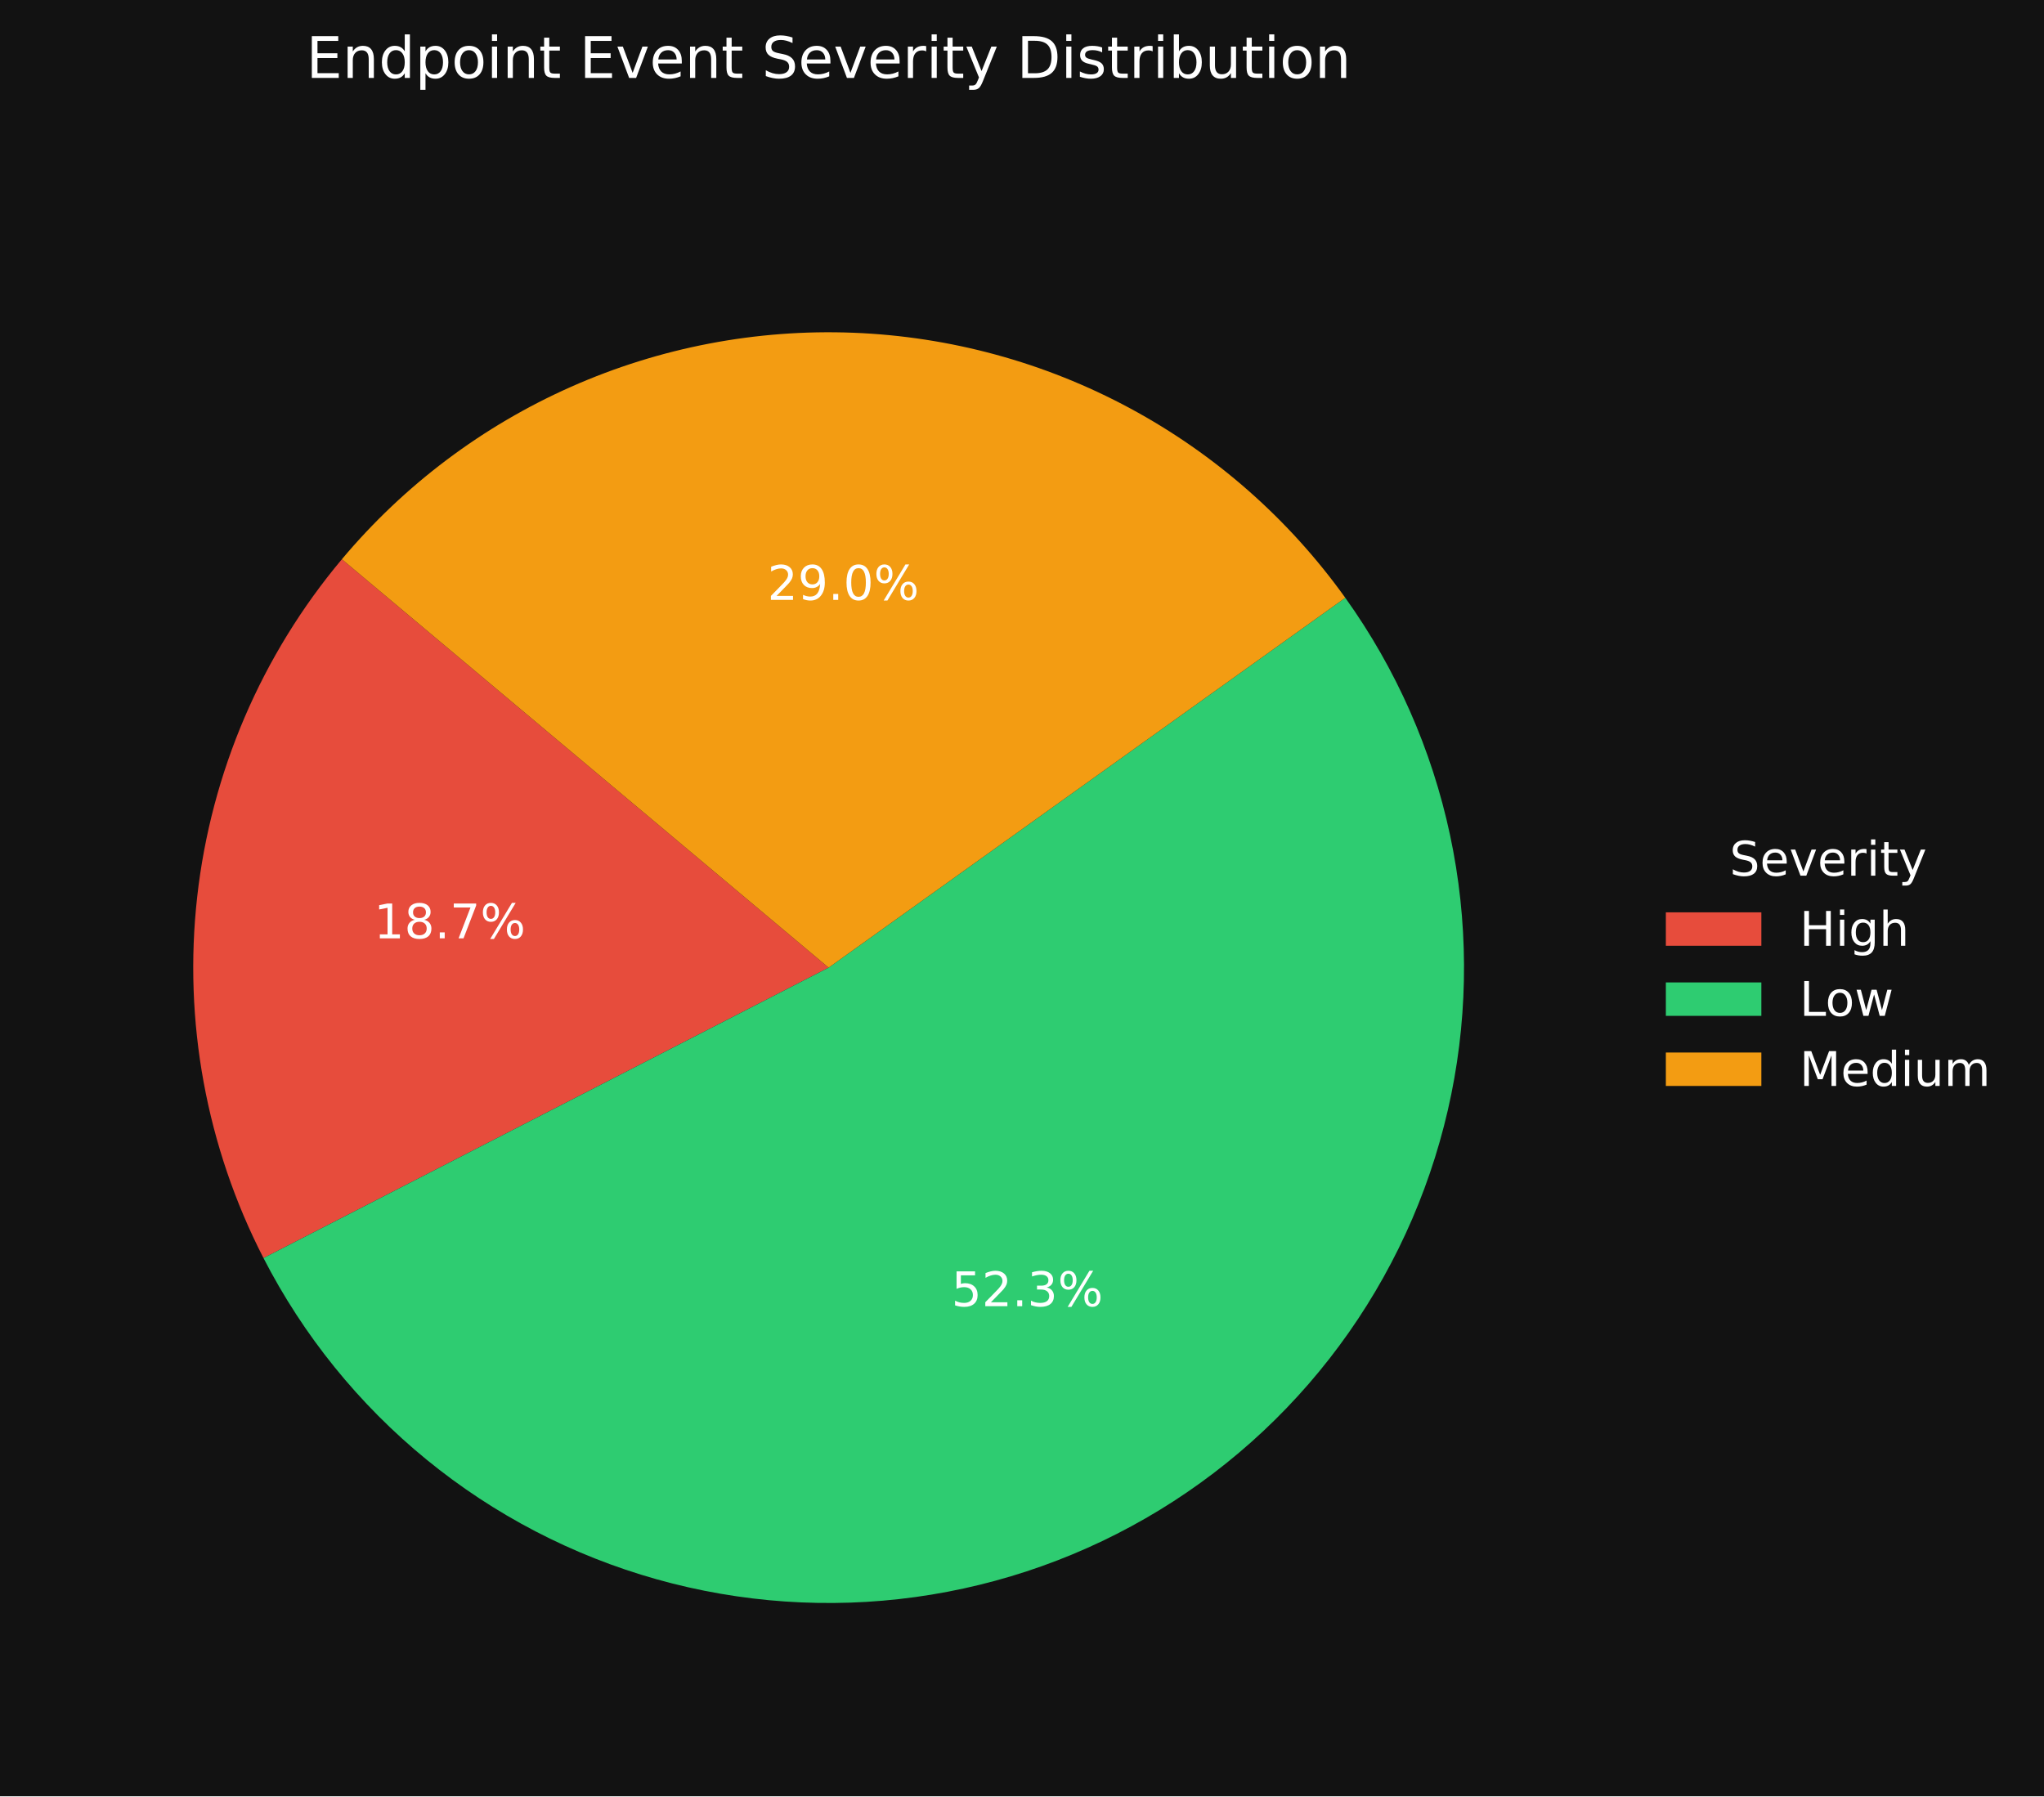
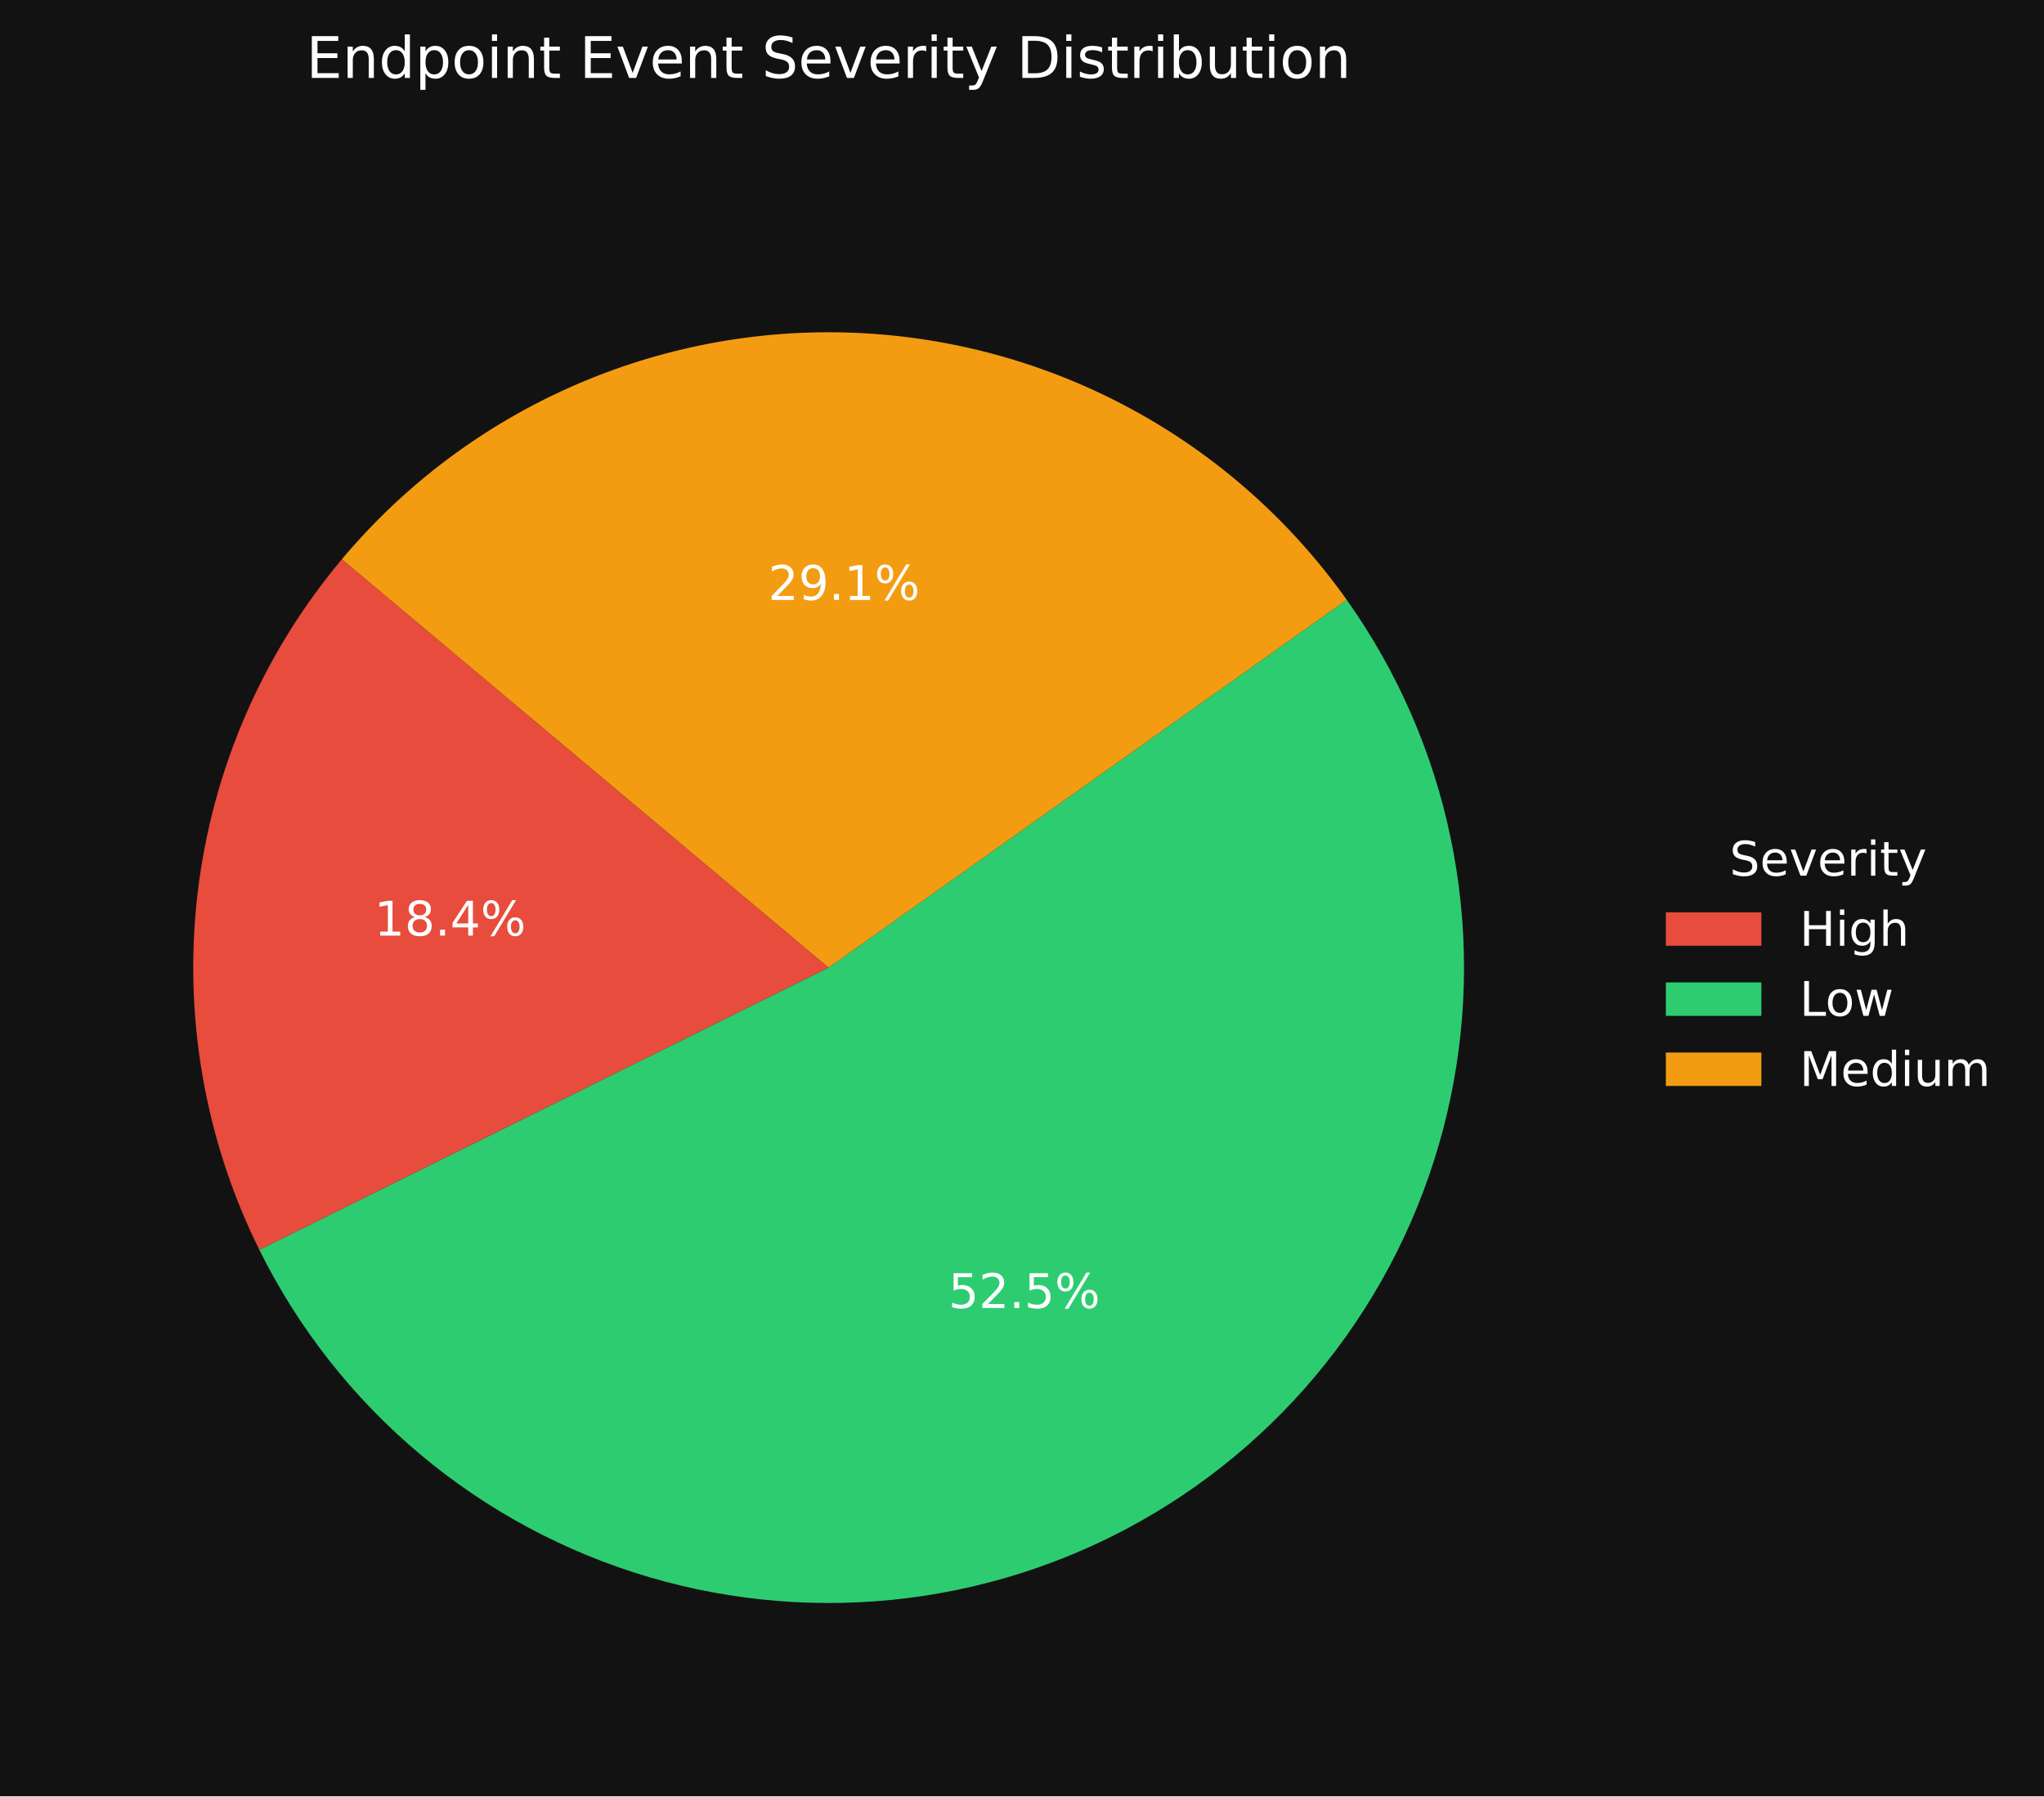
<svg xmlns="http://www.w3.org/2000/svg" xmlns:xlink="http://www.w3.org/1999/xlink" width="428.026pt" height="376.158pt" viewBox="0 0 428.026 376.158" version="1.1">
  <defs>
    <style type="text/css">*{stroke-linejoin: round; stroke-linecap: butt}</style>
  </defs>
  <g id="figure_1">
    <g id="patch_1">
      <path d="M 0 376.158  L 428.026 376.158  L 428.026 -0  L 0 -0  z " style="fill: #121212" />
    </g>
    <g id="axes_1">
      <g id="patch_2">
-         <path d="M 71.593 117.111  C 54.756 137.177 44.213 161.776 41.293 187.807  C 38.373 213.838 43.204 240.16 55.178 263.458  L 173.52 202.638  z " style="fill: #e74c3c" />
+         <path d="M 71.593 117.111  C 54.965 136.928 44.472 161.169 41.403 186.855  C 38.335 212.541 42.823 238.572 54.314 261.747  L 173.52 202.638  z " style="fill: #e74c3c" />
      </g>
      <g id="patch_3">
-         <path d="M 55.178 263.458  C 63.54 279.728 75.168 294.101 89.335 305.676  C 103.501 317.25 119.904 325.78 137.515 330.73  C 155.126 335.68 173.571 336.946 191.693 334.447  C 209.815 331.949 227.229 325.739 242.843 316.208  C 258.458 306.677 271.941 294.027 282.446 279.051  C 292.952 264.075 300.258 247.092 303.905 229.165  C 307.552 211.239 307.463 192.751 303.644 174.861  C 299.825 156.97 292.357 140.058 281.708 125.183  L 173.52 202.638  z " style="fill: #2ecc71" />
+         <path d="M 54.314 261.747  C 62.467 278.189 73.935 292.768 87.993 304.565  C 102.052 316.362 118.401 325.123 136.008 330.297  C 153.616 335.471 172.106 336.946 190.312 334.63  C 208.517 332.314 226.048 326.256 241.8 316.839  C 257.552 307.421 271.186 294.845 281.843 279.904  C 292.5 264.963 299.952 247.978 303.728 230.018  C 307.505 212.058 307.525 193.51 303.788 175.542  C 300.051 157.575 292.636 140.573 282.011 125.609  L 173.52 202.638  z " style="fill: #2ecc71" />
      </g>
      <g id="patch_4">
-         <path d="M 281.708 125.183  C 269.896 108.685 254.466 95.105 236.6 85.485  C 218.735 75.866 198.903 70.459 178.628 69.68  C 158.352 68.901 138.164 72.771 119.614 80.991  C 101.063 89.212 84.636 101.568 71.593 117.111  L 173.52 202.638  z " style="fill: #f39c12" />
+         <path d="M 282.011 125.609  C 270.239 109.028 254.821 95.365 236.945 85.672  C 219.069 75.978 199.207 70.511 178.889 69.69  C 158.571 68.87 138.332 72.718 119.733 80.938  C 101.134 89.158 84.664 101.534 71.593 117.111  L 173.52 202.638  z " style="fill: #f39c12" />
      </g>
      <g id="matplotlib.axis_1" />
      <g id="matplotlib.axis_2" />
      <g id="text_1">
-         <g style="fill: #ffffff" transform="translate(78.30033 196.4985) scale(0.1 -0.1)">
+         <g style="fill: #ffffff" transform="translate(78.36646 195.9276) scale(0.1 -0.1)">
          <defs>
            <path id="DejaVuSans-31" d="M 794 531  L 1825 531  L 1825 4091  L 703 3866  L 703 4441  L 1819 4666  L 2450 4666  L 2450 531  L 3481 531  L 3481 0  L 794 0  L 794 531  z " transform="scale(0.015625)" />
            <path id="DejaVuSans-38" d="M 2034 2216  Q 1584 2216 1326 1975  Q 1069 1734 1069 1313  Q 1069 891 1326 650  Q 1584 409 2034 409  Q 2484 409 2743 651  Q 3003 894 3003 1313  Q 3003 1734 2745 1975  Q 2488 2216 2034 2216  z M 1403 2484  Q 997 2584 770 2862  Q 544 3141 544 3541  Q 544 4100 942 4425  Q 1341 4750 2034 4750  Q 2731 4750 3128 4425  Q 3525 4100 3525 3541  Q 3525 3141 3298 2862  Q 3072 2584 2669 2484  Q 3125 2378 3379 2068  Q 3634 1759 3634 1313  Q 3634 634 3220 271  Q 2806 -91 2034 -91  Q 1263 -91 848 271  Q 434 634 434 1313  Q 434 1759 690 2068  Q 947 2378 1403 2484  z M 1172 3481  Q 1172 3119 1398 2916  Q 1625 2713 2034 2713  Q 2441 2713 2670 2916  Q 2900 3119 2900 3481  Q 2900 3844 2670 4047  Q 2441 4250 2034 4250  Q 1625 4250 1398 4047  Q 1172 3844 1172 3481  z " transform="scale(0.015625)" />
            <path id="DejaVuSans-2e" d="M 684 794  L 1344 794  L 1344 0  L 684 0  L 684 794  z " transform="scale(0.015625)" />
-             <path id="DejaVuSans-37" d="M 525 4666  L 3525 4666  L 3525 4397  L 1831 0  L 1172 0  L 2766 4134  L 525 4134  L 525 4666  z " transform="scale(0.015625)" />
+             <path id="DejaVuSans-34" d="M 2419 4116  L 825 1625  L 2419 1625  L 2419 4116  z M 2253 4666  L 3047 4666  L 3047 1625  L 3713 1625  L 3713 1100  L 3047 1100  L 3047 0  L 2419 0  L 2419 1100  L 313 1100  L 313 1709  L 2253 4666  z " transform="scale(0.015625)" />
            <path id="DejaVuSans-25" d="M 4653 2053  Q 4381 2053 4226 1822  Q 4072 1591 4072 1178  Q 4072 772 4226 539  Q 4381 306 4653 306  Q 4919 306 5073 539  Q 5228 772 5228 1178  Q 5228 1588 5073 1820  Q 4919 2053 4653 2053  z M 4653 2450  Q 5147 2450 5437 2106  Q 5728 1763 5728 1178  Q 5728 594 5436 251  Q 5144 -91 4653 -91  Q 4153 -91 3862 251  Q 3572 594 3572 1178  Q 3572 1766 3864 2108  Q 4156 2450 4653 2450  z M 1428 4353  Q 1159 4353 1004 4120  Q 850 3888 850 3481  Q 850 3069 1003 2837  Q 1156 2606 1428 2606  Q 1700 2606 1854 2837  Q 2009 3069 2009 3481  Q 2009 3884 1853 4118  Q 1697 4353 1428 4353  z M 4250 4750  L 4750 4750  L 1831 -91  L 1331 -91  L 4250 4750  z M 1428 4750  Q 1922 4750 2215 4408  Q 2509 4066 2509 3481  Q 2509 2891 2217 2550  Q 1925 2209 1428 2209  Q 931 2209 642 2551  Q 353 2894 353 3481  Q 353 4063 643 4406  Q 934 4750 1428 4750  z " transform="scale(0.015625)" />
          </defs>
          <use xlink:href="#DejaVuSans-31" />
          <use xlink:href="#DejaVuSans-38" transform="translate(63.62305 0)" />
          <use xlink:href="#DejaVuSans-2e" transform="translate(127.2461 0)" />
-           <use xlink:href="#DejaVuSans-37" transform="translate(159.0332 0)" />
+           <use xlink:href="#DejaVuSans-34" transform="translate(159.0332 0)" />
          <use xlink:href="#DejaVuSans-25" transform="translate(222.6562 0)" />
        </g>
      </g>
      <g id="text_2">
-         <g style="fill: #ffffff" transform="translate(199.2305 273.5395) scale(0.1 -0.1)">
+         <g style="fill: #ffffff" transform="translate(198.6044 273.9178) scale(0.1 -0.1)">
          <defs>
            <path id="DejaVuSans-35" d="M 691 4666  L 3169 4666  L 3169 4134  L 1269 4134  L 1269 2991  Q 1406 3038 1543 3061  Q 1681 3084 1819 3084  Q 2600 3084 3056 2656  Q 3513 2228 3513 1497  Q 3513 744 3044 326  Q 2575 -91 1722 -91  Q 1428 -91 1123 -41  Q 819 9 494 109  L 494 744  Q 775 591 1075 516  Q 1375 441 1709 441  Q 2250 441 2565 725  Q 2881 1009 2881 1497  Q 2881 1984 2565 2268  Q 2250 2553 1709 2553  Q 1456 2553 1204 2497  Q 953 2441 691 2322  L 691 4666  z " transform="scale(0.015625)" />
            <path id="DejaVuSans-32" d="M 1228 531  L 3431 531  L 3431 0  L 469 0  L 469 531  Q 828 903 1448 1529  Q 2069 2156 2228 2338  Q 2531 2678 2651 2914  Q 2772 3150 2772 3378  Q 2772 3750 2511 3984  Q 2250 4219 1831 4219  Q 1534 4219 1204 4116  Q 875 4013 500 3803  L 500 4441  Q 881 4594 1212 4672  Q 1544 4750 1819 4750  Q 2544 4750 2975 4387  Q 3406 4025 3406 3419  Q 3406 3131 3298 2873  Q 3191 2616 2906 2266  Q 2828 2175 2409 1742  Q 1991 1309 1228 531  z " transform="scale(0.015625)" />
-             <path id="DejaVuSans-33" d="M 2597 2516  Q 3050 2419 3304 2112  Q 3559 1806 3559 1356  Q 3559 666 3084 287  Q 2609 -91 1734 -91  Q 1441 -91 1130 -33  Q 819 25 488 141  L 488 750  Q 750 597 1062 519  Q 1375 441 1716 441  Q 2309 441 2620 675  Q 2931 909 2931 1356  Q 2931 1769 2642 2001  Q 2353 2234 1838 2234  L 1294 2234  L 1294 2753  L 1863 2753  Q 2328 2753 2575 2939  Q 2822 3125 2822 3475  Q 2822 3834 2567 4026  Q 2313 4219 1838 4219  Q 1578 4219 1281 4162  Q 984 4106 628 3988  L 628 4550  Q 988 4650 1302 4700  Q 1616 4750 1894 4750  Q 2613 4750 3031 4423  Q 3450 4097 3450 3541  Q 3450 3153 3228 2886  Q 3006 2619 2597 2516  z " transform="scale(0.015625)" />
          </defs>
          <use xlink:href="#DejaVuSans-35" />
          <use xlink:href="#DejaVuSans-32" transform="translate(63.62305 0)" />
          <use xlink:href="#DejaVuSans-2e" transform="translate(127.2461 0)" />
-           <use xlink:href="#DejaVuSans-33" transform="translate(159.0332 0)" />
+           <use xlink:href="#DejaVuSans-35" transform="translate(159.0332 0)" />
          <use xlink:href="#DejaVuSans-25" transform="translate(222.6562 0)" />
        </g>
      </g>
      <g id="text_3">
-         <g style="fill: #ffffff" transform="translate(160.7011 125.6227) scale(0.1 -0.1)">
+         <g style="fill: #ffffff" transform="translate(160.8577 125.6289) scale(0.1 -0.1)">
          <defs>
            <path id="DejaVuSans-39" d="M 703 97  L 703 672  Q 941 559 1184 500  Q 1428 441 1663 441  Q 2288 441 2617 861  Q 2947 1281 2994 2138  Q 2813 1869 2534 1725  Q 2256 1581 1919 1581  Q 1219 1581 811 2004  Q 403 2428 403 3163  Q 403 3881 828 4315  Q 1253 4750 1959 4750  Q 2769 4750 3195 4129  Q 3622 3509 3622 2328  Q 3622 1225 3098 567  Q 2575 -91 1691 -91  Q 1453 -91 1209 -44  Q 966 3 703 97  z M 1959 2075  Q 2384 2075 2632 2365  Q 2881 2656 2881 3163  Q 2881 3666 2632 3958  Q 2384 4250 1959 4250  Q 1534 4250 1286 3958  Q 1038 3666 1038 3163  Q 1038 2656 1286 2365  Q 1534 2075 1959 2075  z " transform="scale(0.015625)" />
-             <path id="DejaVuSans-30" d="M 2034 4250  Q 1547 4250 1301 3770  Q 1056 3291 1056 2328  Q 1056 1369 1301 889  Q 1547 409 2034 409  Q 2525 409 2770 889  Q 3016 1369 3016 2328  Q 3016 3291 2770 3770  Q 2525 4250 2034 4250  z M 2034 4750  Q 2819 4750 3233 4129  Q 3647 3509 3647 2328  Q 3647 1150 3233 529  Q 2819 -91 2034 -91  Q 1250 -91 836 529  Q 422 1150 422 2328  Q 422 3509 836 4129  Q 1250 4750 2034 4750  z " transform="scale(0.015625)" />
          </defs>
          <use xlink:href="#DejaVuSans-32" />
          <use xlink:href="#DejaVuSans-39" transform="translate(63.62305 0)" />
          <use xlink:href="#DejaVuSans-2e" transform="translate(127.2461 0)" />
-           <use xlink:href="#DejaVuSans-30" transform="translate(159.0332 0)" />
+           <use xlink:href="#DejaVuSans-31" transform="translate(159.0332 0)" />
          <use xlink:href="#DejaVuSans-25" transform="translate(222.6562 0)" />
        </g>
      </g>
      <g id="text_4">
        <g style="fill: #ffffff" transform="translate(64.12219 16.31812) scale(0.12 -0.12)">
          <defs>
            <path id="DejaVuSans-45" d="M 628 4666  L 3578 4666  L 3578 4134  L 1259 4134  L 1259 2753  L 3481 2753  L 3481 2222  L 1259 2222  L 1259 531  L 3634 531  L 3634 0  L 628 0  L 628 4666  z " transform="scale(0.015625)" />
            <path id="DejaVuSans-6e" d="M 3513 2113  L 3513 0  L 2938 0  L 2938 2094  Q 2938 2591 2744 2837  Q 2550 3084 2163 3084  Q 1697 3084 1428 2787  Q 1159 2491 1159 1978  L 1159 0  L 581 0  L 581 3500  L 1159 3500  L 1159 2956  Q 1366 3272 1645 3428  Q 1925 3584 2291 3584  Q 2894 3584 3203 3211  Q 3513 2838 3513 2113  z " transform="scale(0.015625)" />
            <path id="DejaVuSans-64" d="M 2906 2969  L 2906 4863  L 3481 4863  L 3481 0  L 2906 0  L 2906 525  Q 2725 213 2448 61  Q 2172 -91 1784 -91  Q 1150 -91 751 415  Q 353 922 353 1747  Q 353 2572 751 3078  Q 1150 3584 1784 3584  Q 2172 3584 2448 3432  Q 2725 3281 2906 2969  z M 947 1747  Q 947 1113 1208 752  Q 1469 391 1925 391  Q 2381 391 2643 752  Q 2906 1113 2906 1747  Q 2906 2381 2643 2742  Q 2381 3103 1925 3103  Q 1469 3103 1208 2742  Q 947 2381 947 1747  z " transform="scale(0.015625)" />
            <path id="DejaVuSans-70" d="M 1159 525  L 1159 -1331  L 581 -1331  L 581 3500  L 1159 3500  L 1159 2969  Q 1341 3281 1617 3432  Q 1894 3584 2278 3584  Q 2916 3584 3314 3078  Q 3713 2572 3713 1747  Q 3713 922 3314 415  Q 2916 -91 2278 -91  Q 1894 -91 1617 61  Q 1341 213 1159 525  z M 3116 1747  Q 3116 2381 2855 2742  Q 2594 3103 2138 3103  Q 1681 3103 1420 2742  Q 1159 2381 1159 1747  Q 1159 1113 1420 752  Q 1681 391 2138 391  Q 2594 391 2855 752  Q 3116 1113 3116 1747  z " transform="scale(0.015625)" />
            <path id="DejaVuSans-6f" d="M 1959 3097  Q 1497 3097 1228 2736  Q 959 2375 959 1747  Q 959 1119 1226 758  Q 1494 397 1959 397  Q 2419 397 2687 759  Q 2956 1122 2956 1747  Q 2956 2369 2687 2733  Q 2419 3097 1959 3097  z M 1959 3584  Q 2709 3584 3137 3096  Q 3566 2609 3566 1747  Q 3566 888 3137 398  Q 2709 -91 1959 -91  Q 1206 -91 779 398  Q 353 888 353 1747  Q 353 2609 779 3096  Q 1206 3584 1959 3584  z " transform="scale(0.015625)" />
            <path id="DejaVuSans-69" d="M 603 3500  L 1178 3500  L 1178 0  L 603 0  L 603 3500  z M 603 4863  L 1178 4863  L 1178 4134  L 603 4134  L 603 4863  z " transform="scale(0.015625)" />
            <path id="DejaVuSans-74" d="M 1172 4494  L 1172 3500  L 2356 3500  L 2356 3053  L 1172 3053  L 1172 1153  Q 1172 725 1289 603  Q 1406 481 1766 481  L 2356 481  L 2356 0  L 1766 0  Q 1100 0 847 248  Q 594 497 594 1153  L 594 3053  L 172 3053  L 172 3500  L 594 3500  L 594 4494  L 1172 4494  z " transform="scale(0.015625)" />
            <path id="DejaVuSans-20" transform="scale(0.015625)" />
            <path id="DejaVuSans-76" d="M 191 3500  L 800 3500  L 1894 563  L 2988 3500  L 3597 3500  L 2284 0  L 1503 0  L 191 3500  z " transform="scale(0.015625)" />
            <path id="DejaVuSans-65" d="M 3597 1894  L 3597 1613  L 953 1613  Q 991 1019 1311 708  Q 1631 397 2203 397  Q 2534 397 2845 478  Q 3156 559 3463 722  L 3463 178  Q 3153 47 2828 -22  Q 2503 -91 2169 -91  Q 1331 -91 842 396  Q 353 884 353 1716  Q 353 2575 817 3079  Q 1281 3584 2069 3584  Q 2775 3584 3186 3129  Q 3597 2675 3597 1894  z M 3022 2063  Q 3016 2534 2758 2815  Q 2500 3097 2075 3097  Q 1594 3097 1305 2825  Q 1016 2553 972 2059  L 3022 2063  z " transform="scale(0.015625)" />
            <path id="DejaVuSans-53" d="M 3425 4513  L 3425 3897  Q 3066 4069 2747 4153  Q 2428 4238 2131 4238  Q 1616 4238 1336 4038  Q 1056 3838 1056 3469  Q 1056 3159 1242 3001  Q 1428 2844 1947 2747  L 2328 2669  Q 3034 2534 3370 2195  Q 3706 1856 3706 1288  Q 3706 609 3251 259  Q 2797 -91 1919 -91  Q 1588 -91 1214 -16  Q 841 59 441 206  L 441 856  Q 825 641 1194 531  Q 1563 422 1919 422  Q 2459 422 2753 634  Q 3047 847 3047 1241  Q 3047 1584 2836 1778  Q 2625 1972 2144 2069  L 1759 2144  Q 1053 2284 737 2584  Q 422 2884 422 3419  Q 422 4038 858 4394  Q 1294 4750 2059 4750  Q 2388 4750 2728 4690  Q 3069 4631 3425 4513  z " transform="scale(0.015625)" />
            <path id="DejaVuSans-72" d="M 2631 2963  Q 2534 3019 2420 3045  Q 2306 3072 2169 3072  Q 1681 3072 1420 2755  Q 1159 2438 1159 1844  L 1159 0  L 581 0  L 581 3500  L 1159 3500  L 1159 2956  Q 1341 3275 1631 3429  Q 1922 3584 2338 3584  Q 2397 3584 2469 3576  Q 2541 3569 2628 3553  L 2631 2963  z " transform="scale(0.015625)" />
            <path id="DejaVuSans-79" d="M 2059 -325  Q 1816 -950 1584 -1140  Q 1353 -1331 966 -1331  L 506 -1331  L 506 -850  L 844 -850  Q 1081 -850 1212 -737  Q 1344 -625 1503 -206  L 1606 56  L 191 3500  L 800 3500  L 1894 763  L 2988 3500  L 3597 3500  L 2059 -325  z " transform="scale(0.015625)" />
            <path id="DejaVuSans-44" d="M 1259 4147  L 1259 519  L 2022 519  Q 2988 519 3436 956  Q 3884 1394 3884 2338  Q 3884 3275 3436 3711  Q 2988 4147 2022 4147  L 1259 4147  z M 628 4666  L 1925 4666  Q 3281 4666 3915 4102  Q 4550 3538 4550 2338  Q 4550 1131 3912 565  Q 3275 0 1925 0  L 628 0  L 628 4666  z " transform="scale(0.015625)" />
            <path id="DejaVuSans-73" d="M 2834 3397  L 2834 2853  Q 2591 2978 2328 3040  Q 2066 3103 1784 3103  Q 1356 3103 1142 2972  Q 928 2841 928 2578  Q 928 2378 1081 2264  Q 1234 2150 1697 2047  L 1894 2003  Q 2506 1872 2764 1633  Q 3022 1394 3022 966  Q 3022 478 2636 193  Q 2250 -91 1575 -91  Q 1294 -91 989 -36  Q 684 19 347 128  L 347 722  Q 666 556 975 473  Q 1284 391 1588 391  Q 1994 391 2212 530  Q 2431 669 2431 922  Q 2431 1156 2273 1281  Q 2116 1406 1581 1522  L 1381 1569  Q 847 1681 609 1914  Q 372 2147 372 2553  Q 372 3047 722 3315  Q 1072 3584 1716 3584  Q 2034 3584 2315 3537  Q 2597 3491 2834 3397  z " transform="scale(0.015625)" />
            <path id="DejaVuSans-62" d="M 3116 1747  Q 3116 2381 2855 2742  Q 2594 3103 2138 3103  Q 1681 3103 1420 2742  Q 1159 2381 1159 1747  Q 1159 1113 1420 752  Q 1681 391 2138 391  Q 2594 391 2855 752  Q 3116 1113 3116 1747  z M 1159 2969  Q 1341 3281 1617 3432  Q 1894 3584 2278 3584  Q 2916 3584 3314 3078  Q 3713 2572 3713 1747  Q 3713 922 3314 415  Q 2916 -91 2278 -91  Q 1894 -91 1617 61  Q 1341 213 1159 525  L 1159 0  L 581 0  L 581 4863  L 1159 4863  L 1159 2969  z " transform="scale(0.015625)" />
            <path id="DejaVuSans-75" d="M 544 1381  L 544 3500  L 1119 3500  L 1119 1403  Q 1119 906 1312 657  Q 1506 409 1894 409  Q 2359 409 2629 706  Q 2900 1003 2900 1516  L 2900 3500  L 3475 3500  L 3475 0  L 2900 0  L 2900 538  Q 2691 219 2414 64  Q 2138 -91 1772 -91  Q 1169 -91 856 284  Q 544 659 544 1381  z M 1991 3584  L 1991 3584  z " transform="scale(0.015625)" />
          </defs>
          <use xlink:href="#DejaVuSans-45" />
          <use xlink:href="#DejaVuSans-6e" transform="translate(63.18359 0)" />
          <use xlink:href="#DejaVuSans-64" transform="translate(126.5625 0)" />
          <use xlink:href="#DejaVuSans-70" transform="translate(190.0391 0)" />
          <use xlink:href="#DejaVuSans-6f" transform="translate(253.5156 0)" />
          <use xlink:href="#DejaVuSans-69" transform="translate(314.6973 0)" />
          <use xlink:href="#DejaVuSans-6e" transform="translate(342.4805 0)" />
          <use xlink:href="#DejaVuSans-74" transform="translate(405.8594 0)" />
          <use xlink:href="#DejaVuSans-20" transform="translate(445.0684 0)" />
          <use xlink:href="#DejaVuSans-45" transform="translate(476.8555 0)" />
          <use xlink:href="#DejaVuSans-76" transform="translate(540.0391 0)" />
          <use xlink:href="#DejaVuSans-65" transform="translate(599.2188 0)" />
          <use xlink:href="#DejaVuSans-6e" transform="translate(660.7422 0)" />
          <use xlink:href="#DejaVuSans-74" transform="translate(724.1211 0)" />
          <use xlink:href="#DejaVuSans-20" transform="translate(763.3301 0)" />
          <use xlink:href="#DejaVuSans-53" transform="translate(795.1172 0)" />
          <use xlink:href="#DejaVuSans-65" transform="translate(858.5938 0)" />
          <use xlink:href="#DejaVuSans-76" transform="translate(920.1172 0)" />
          <use xlink:href="#DejaVuSans-65" transform="translate(979.2969 0)" />
          <use xlink:href="#DejaVuSans-72" transform="translate(1040.82 0)" />
          <use xlink:href="#DejaVuSans-69" transform="translate(1081.934 0)" />
          <use xlink:href="#DejaVuSans-74" transform="translate(1109.717 0)" />
          <use xlink:href="#DejaVuSans-79" transform="translate(1148.926 0)" />
          <use xlink:href="#DejaVuSans-20" transform="translate(1208.105 0)" />
          <use xlink:href="#DejaVuSans-44" transform="translate(1239.893 0)" />
          <use xlink:href="#DejaVuSans-69" transform="translate(1316.895 0)" />
          <use xlink:href="#DejaVuSans-73" transform="translate(1344.678 0)" />
          <use xlink:href="#DejaVuSans-74" transform="translate(1396.777 0)" />
          <use xlink:href="#DejaVuSans-72" transform="translate(1435.986 0)" />
          <use xlink:href="#DejaVuSans-69" transform="translate(1477.1 0)" />
          <use xlink:href="#DejaVuSans-62" transform="translate(1504.883 0)" />
          <use xlink:href="#DejaVuSans-75" transform="translate(1568.359 0)" />
          <use xlink:href="#DejaVuSans-74" transform="translate(1631.738 0)" />
          <use xlink:href="#DejaVuSans-69" transform="translate(1670.947 0)" />
          <use xlink:href="#DejaVuSans-6f" transform="translate(1698.73 0)" />
          <use xlink:href="#DejaVuSans-6e" transform="translate(1759.912 0)" />
        </g>
      </g>
      <g id="legend_1">
        <g id="text_5">
          <g style="fill: #ffffff" transform="translate(362.1822 183.3803) scale(0.1 -0.1)">
            <use xlink:href="#DejaVuSans-53" />
            <use xlink:href="#DejaVuSans-65" transform="translate(63.47656 0)" />
            <use xlink:href="#DejaVuSans-76" transform="translate(125 0)" />
            <use xlink:href="#DejaVuSans-65" transform="translate(184.1797 0)" />
            <use xlink:href="#DejaVuSans-72" transform="translate(245.7031 0)" />
            <use xlink:href="#DejaVuSans-69" transform="translate(286.8164 0)" />
            <use xlink:href="#DejaVuSans-74" transform="translate(314.5996 0)" />
            <use xlink:href="#DejaVuSans-79" transform="translate(353.8086 0)" />
          </g>
        </g>
        <g id="patch_5">
          <path d="M 348.84 198.058  L 368.84 198.058  L 368.84 191.058  L 348.84 191.058  z " style="fill: #e74c3c" />
        </g>
        <g id="text_6">
          <g style="fill: #ffffff" transform="translate(376.84 198.0584) scale(0.1 -0.1)">
            <defs>
              <path id="DejaVuSans-48" d="M 628 4666  L 1259 4666  L 1259 2753  L 3553 2753  L 3553 4666  L 4184 4666  L 4184 0  L 3553 0  L 3553 2222  L 1259 2222  L 1259 0  L 628 0  L 628 4666  z " transform="scale(0.015625)" />
              <path id="DejaVuSans-67" d="M 2906 1791  Q 2906 2416 2648 2759  Q 2391 3103 1925 3103  Q 1463 3103 1205 2759  Q 947 2416 947 1791  Q 947 1169 1205 825  Q 1463 481 1925 481  Q 2391 481 2648 825  Q 2906 1169 2906 1791  z M 3481 434  Q 3481 -459 3084 -895  Q 2688 -1331 1869 -1331  Q 1566 -1331 1297 -1286  Q 1028 -1241 775 -1147  L 775 -588  Q 1028 -725 1275 -790  Q 1522 -856 1778 -856  Q 2344 -856 2625 -561  Q 2906 -266 2906 331  L 2906 616  Q 2728 306 2450 153  Q 2172 0 1784 0  Q 1141 0 747 490  Q 353 981 353 1791  Q 353 2603 747 3093  Q 1141 3584 1784 3584  Q 2172 3584 2450 3431  Q 2728 3278 2906 2969  L 2906 3500  L 3481 3500  L 3481 434  z " transform="scale(0.015625)" />
              <path id="DejaVuSans-68" d="M 3513 2113  L 3513 0  L 2938 0  L 2938 2094  Q 2938 2591 2744 2837  Q 2550 3084 2163 3084  Q 1697 3084 1428 2787  Q 1159 2491 1159 1978  L 1159 0  L 581 0  L 581 4863  L 1159 4863  L 1159 2956  Q 1366 3272 1645 3428  Q 1925 3584 2291 3584  Q 2894 3584 3203 3211  Q 3513 2838 3513 2113  z " transform="scale(0.015625)" />
            </defs>
            <use xlink:href="#DejaVuSans-48" />
            <use xlink:href="#DejaVuSans-69" transform="translate(75.19531 0)" />
            <use xlink:href="#DejaVuSans-67" transform="translate(102.9785 0)" />
            <use xlink:href="#DejaVuSans-68" transform="translate(166.4551 0)" />
          </g>
        </g>
        <g id="patch_6">
          <path d="M 348.84 212.737  L 368.84 212.737  L 368.84 205.737  L 348.84 205.737  z " style="fill: #2ecc71" />
        </g>
        <g id="text_7">
          <g style="fill: #ffffff" transform="translate(376.84 212.7366) scale(0.1 -0.1)">
            <defs>
              <path id="DejaVuSans-4c" d="M 628 4666  L 1259 4666  L 1259 531  L 3531 531  L 3531 0  L 628 0  L 628 4666  z " transform="scale(0.015625)" />
              <path id="DejaVuSans-77" d="M 269 3500  L 844 3500  L 1563 769  L 2278 3500  L 2956 3500  L 3675 769  L 4391 3500  L 4966 3500  L 4050 0  L 3372 0  L 2619 2869  L 1863 0  L 1184 0  L 269 3500  z " transform="scale(0.015625)" />
            </defs>
            <use xlink:href="#DejaVuSans-4c" />
            <use xlink:href="#DejaVuSans-6f" transform="translate(53.96289 0)" />
            <use xlink:href="#DejaVuSans-77" transform="translate(115.1445 0)" />
          </g>
        </g>
        <g id="patch_7">
          <path d="M 348.84 227.415  L 368.84 227.415  L 368.84 220.415  L 348.84 220.415  z " style="fill: #f39c12" />
        </g>
        <g id="text_8">
          <g style="fill: #ffffff" transform="translate(376.84 227.4147) scale(0.1 -0.1)">
            <defs>
              <path id="DejaVuSans-4d" d="M 628 4666  L 1569 4666  L 2759 1491  L 3956 4666  L 4897 4666  L 4897 0  L 4281 0  L 4281 4097  L 3078 897  L 2444 897  L 1241 4097  L 1241 0  L 628 0  L 628 4666  z " transform="scale(0.015625)" />
              <path id="DejaVuSans-6d" d="M 3328 2828  Q 3544 3216 3844 3400  Q 4144 3584 4550 3584  Q 5097 3584 5394 3201  Q 5691 2819 5691 2113  L 5691 0  L 5113 0  L 5113 2094  Q 5113 2597 4934 2840  Q 4756 3084 4391 3084  Q 3944 3084 3684 2787  Q 3425 2491 3425 1978  L 3425 0  L 2847 0  L 2847 2094  Q 2847 2600 2669 2842  Q 2491 3084 2119 3084  Q 1678 3084 1418 2786  Q 1159 2488 1159 1978  L 1159 0  L 581 0  L 581 3500  L 1159 3500  L 1159 2956  Q 1356 3278 1631 3431  Q 1906 3584 2284 3584  Q 2666 3584 2933 3390  Q 3200 3197 3328 2828  z " transform="scale(0.015625)" />
            </defs>
            <use xlink:href="#DejaVuSans-4d" />
            <use xlink:href="#DejaVuSans-65" transform="translate(86.2793 0)" />
            <use xlink:href="#DejaVuSans-64" transform="translate(147.8027 0)" />
            <use xlink:href="#DejaVuSans-69" transform="translate(211.2793 0)" />
            <use xlink:href="#DejaVuSans-75" transform="translate(239.0625 0)" />
            <use xlink:href="#DejaVuSans-6d" transform="translate(302.4414 0)" />
          </g>
        </g>
      </g>
    </g>
  </g>
</svg>
